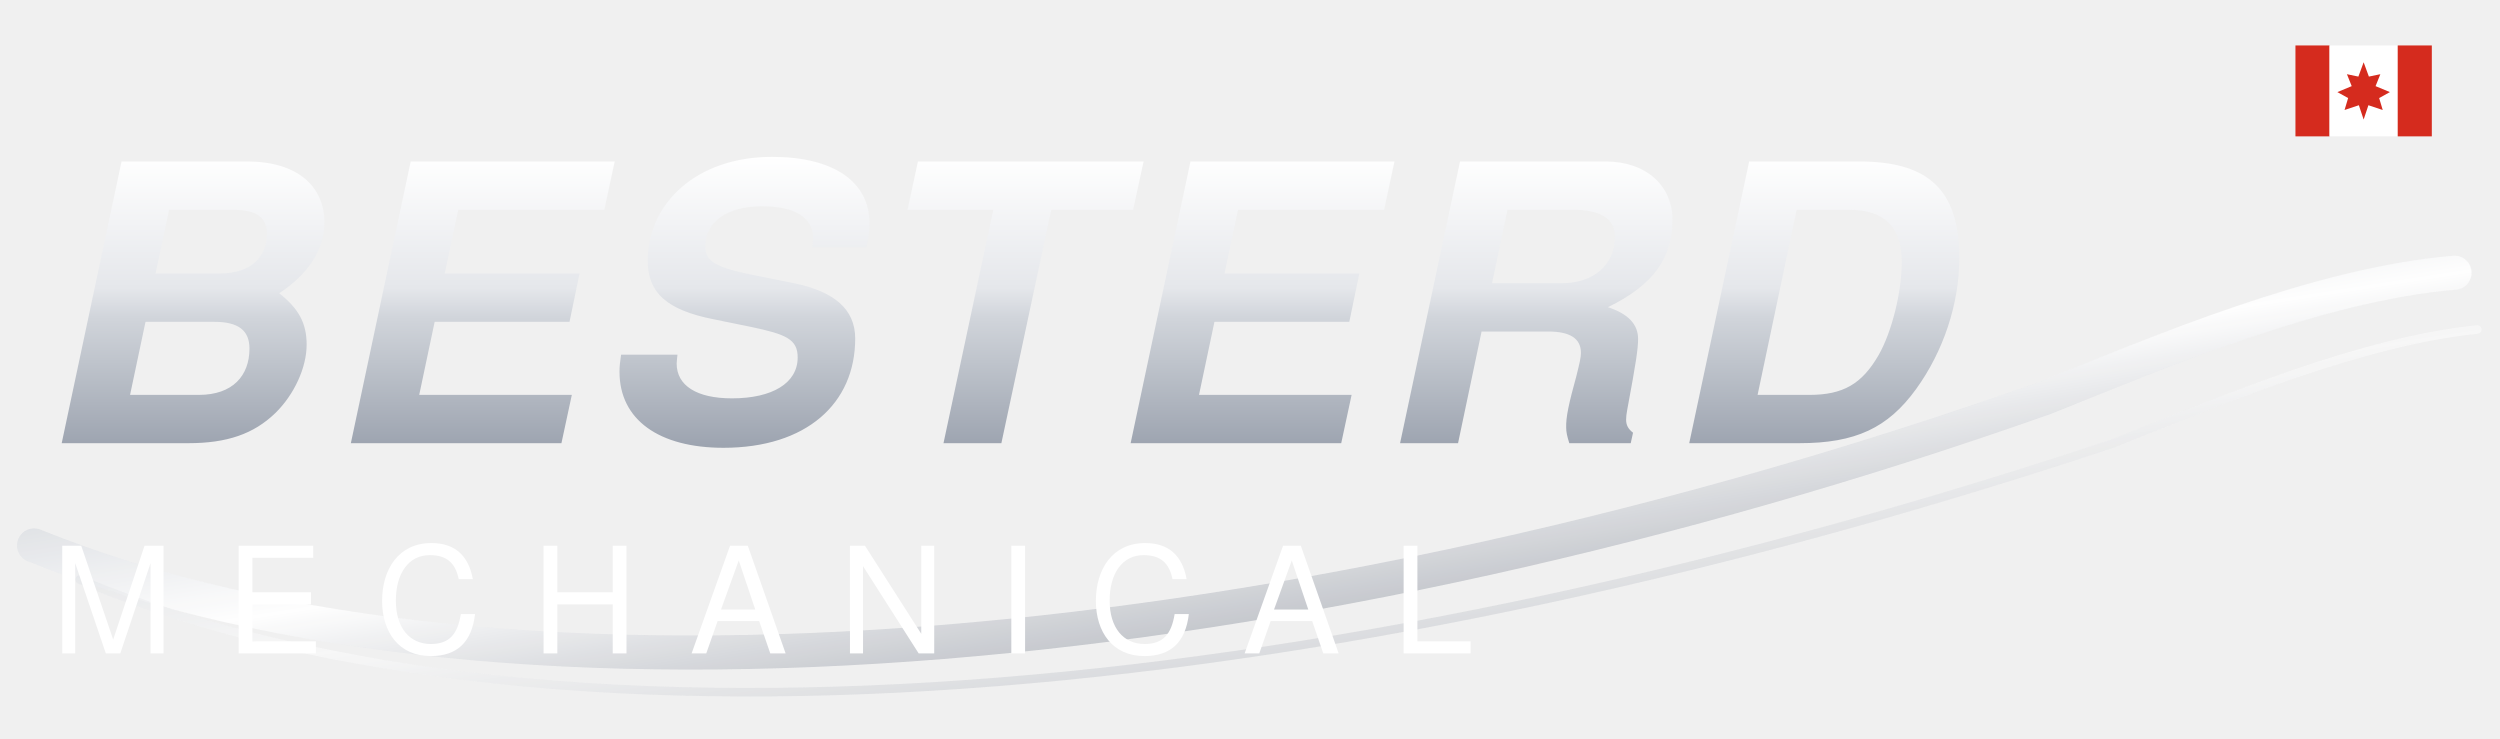
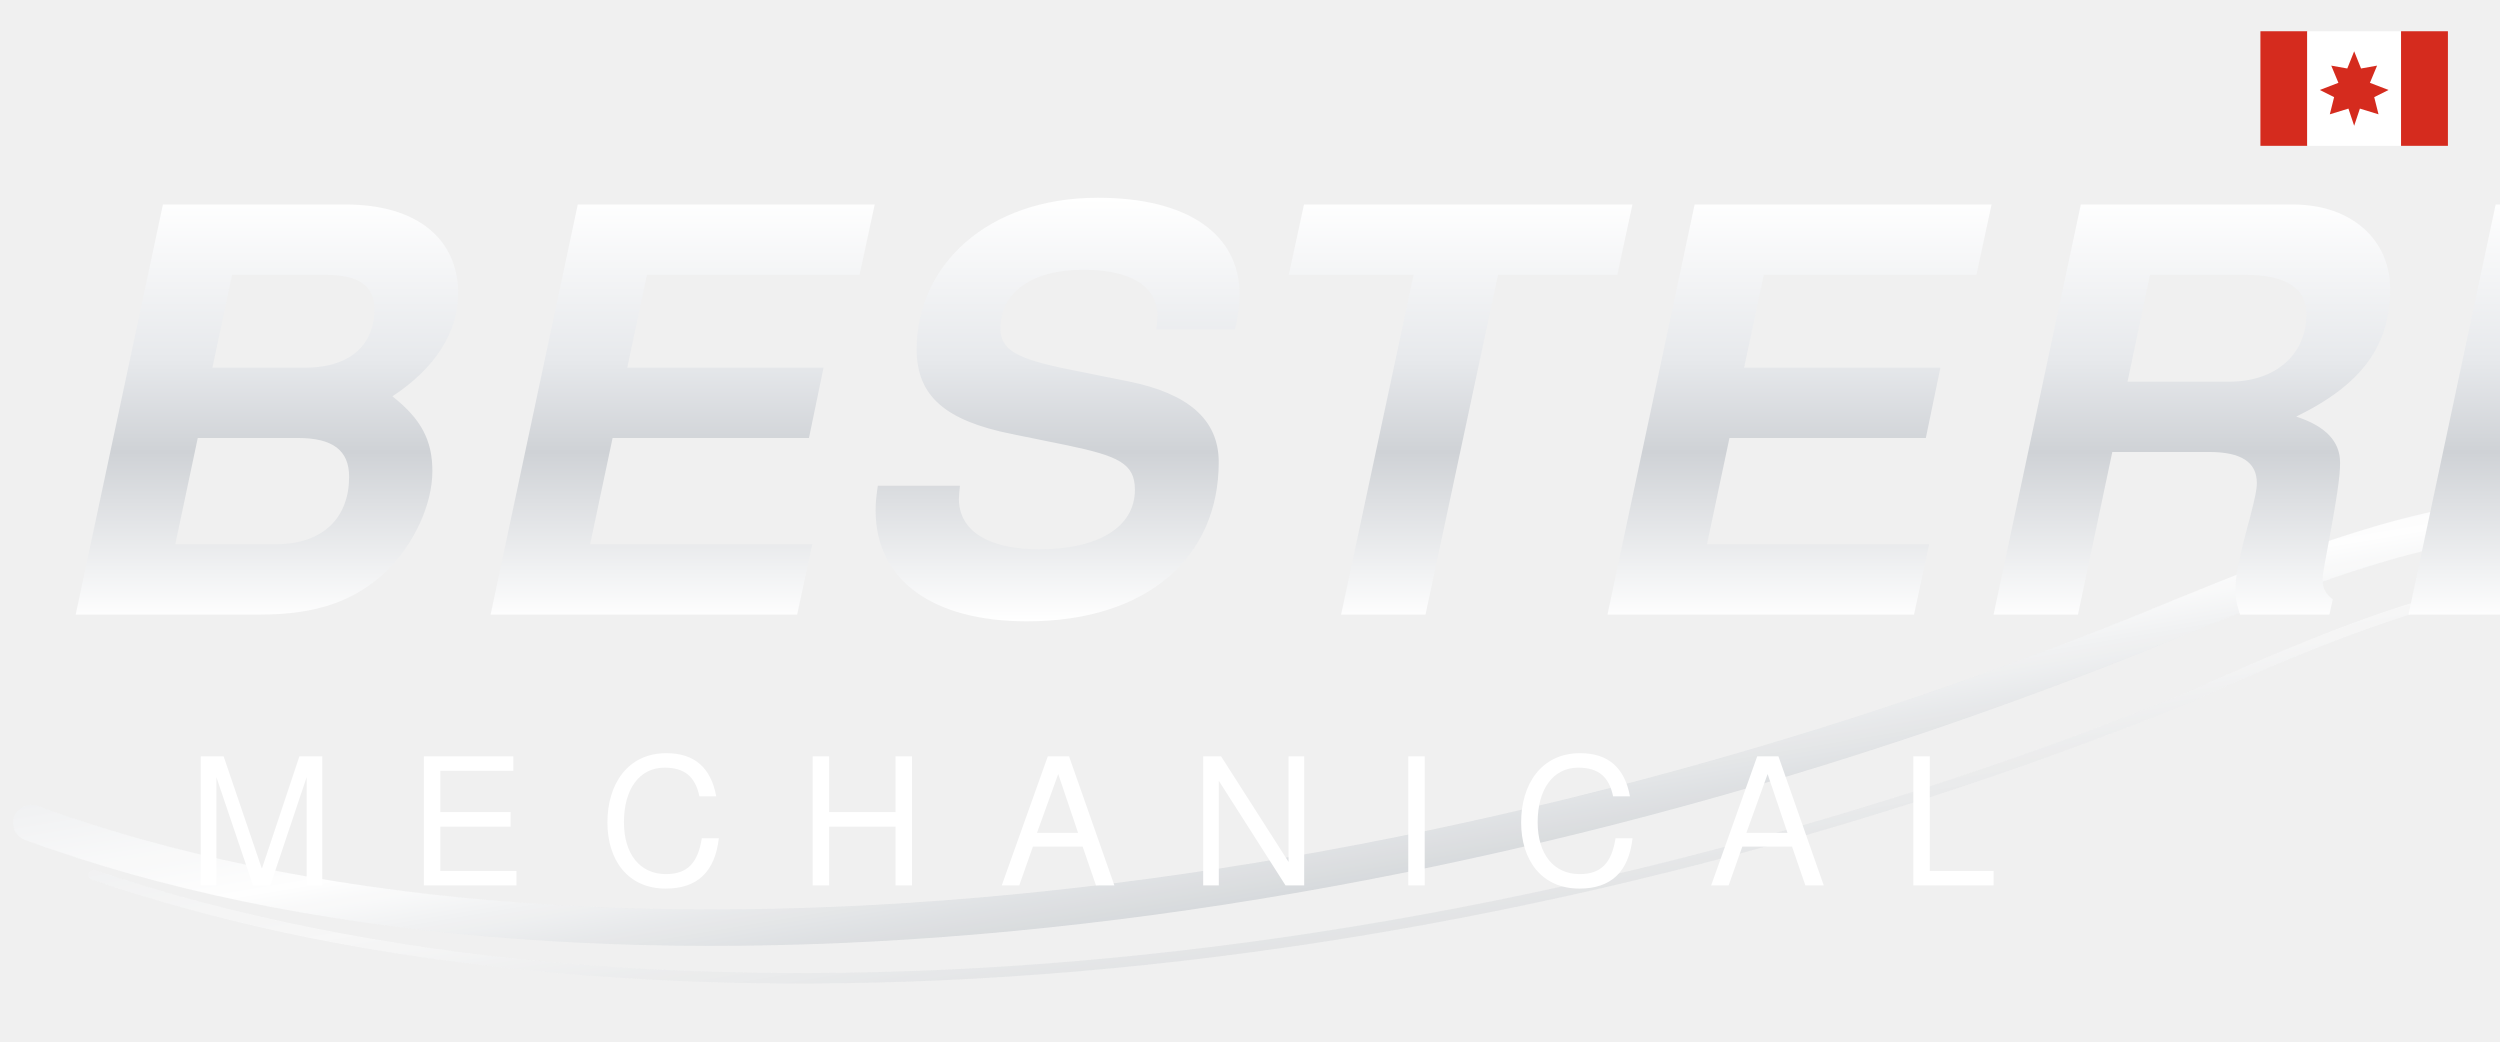
- <svg xmlns="http://www.w3.org/2000/svg" viewBox="0 0 440 130" role="img" aria-label="Besterd Mechanical">
+ <svg xmlns="http://www.w3.org/2000/svg" viewBox="0 0 480 200" role="img" aria-label="Besterd Mechanical">
  <defs>
-     <linearGradient id="chrome-text-l" x1="0" y1="0" x2="0" y2="1">
+     <linearGradient id="bml-chrome" x1="0" y1="0" x2="0" y2="1">
      <stop offset="0%" stop-color="#ffffff" />
-       <stop offset="45%" stop-color="#e5e7eb" />
-       <stop offset="55%" stop-color="#d1d5db" />
-       <stop offset="100%" stop-color="#9ca3af" />
+       <stop offset="38%" stop-color="#e7e9ec" />
+       <stop offset="60%" stop-color="#cfd2d6" />
+       <stop offset="100%" stop-color="#ffffff" />
    </linearGradient>
-     <linearGradient id="swoosh-l" x1="0" y1="0" x2="1" y2="1">
-       <stop offset="0%" stop-color="#9ca3af" />
+     <linearGradient id="bml-swoosh" x1="0" y1="0" x2="1" y2="1">
+       <stop offset="0%" stop-color="#cfd2d6" />
      <stop offset="50%" stop-color="#ffffff" />
-       <stop offset="100%" stop-color="#6b7280" />
+       <stop offset="100%" stop-color="#9aa1a8" />
    </linearGradient>
  </defs>
  <g opacity="0.9">
-     <path d="M 6 96 C 90 130, 230 116, 360 70 C 380 62, 408 50, 432 48" fill="none" stroke="url(#swoosh-l)" stroke-width="6" stroke-linecap="round" />
-     <path d="M 14 102 C 100 138, 240 122, 372 78 C 392 70, 416 60, 436 58" fill="none" stroke="url(#swoosh-l)" stroke-width="1.5" stroke-linecap="round" opacity="0.55" />
+     <path d="M 6 158 C 110 196, 270 178, 410 122 C 432 113, 458 102, 478 100" fill="none" stroke="url(#bml-swoosh)" stroke-width="7" stroke-linecap="round" />
+     <path d="M 18 168 C 124 204, 282 190, 420 134 C 442 124, 462 116, 478 113" fill="none" stroke="url(#bml-swoosh)" stroke-width="2" stroke-linecap="round" opacity="0.55" />
  </g>
-   <g transform="translate(404, 8)">
-     <rect x="0" y="0" width="6" height="16" fill="#d52b1e" />
-     <rect x="6" y="0" width="12" height="16" fill="#ffffff" />
-     <rect x="18" y="0" width="6" height="16" fill="#d52b1e" />
-     <path transform="translate(12 8) scale(0.42)" d="M0,-12 L2.2,-6 L7,-7 L5,-2 L11,0.5 L6.5,3 L8,8 L2,6 L0,12 L-2,6 L-8,8 L-6.5,3 L-11,0.5 L-5,-2 L-7,-7 L-2.2,-6 Z" fill="#d52b1e" />
+   <g transform="translate(434, 6)">
+     <rect x="0" y="0" width="9" height="22" fill="#d52b1e" />
+     <rect x="9" y="0" width="18" height="22" fill="#ffffff" />
+     <rect x="27" y="0" width="9" height="22" fill="#d52b1e" />
+     <path transform="translate(18 11) scale(0.55)" d="M0,-13 L2.4,-7 L8,-8 L5.5,-2 L12,0.5 L7,3 L8.5,9 L2,7 L0,13 L-2,7 L-8.5,9 L-7,3 L-12,0.5 L-5.5,-2 L-8,-8 L-2.4,-7 Z" fill="#d52b1e" />
  </g>
-   <g font-family="'Oswald','Arial Narrow','Helvetica Neue',Impact,sans-serif" font-weight="700" letter-spacing="2">
-     <text x="8" y="78" font-size="68" fill="url(#chrome-text-l)" font-style="italic" textLength="395" lengthAdjust="spacingAndGlyphs">BESTERD</text>
+   <g font-family="'Oswald','Arial Narrow','Helvetica Neue',Impact,sans-serif" font-weight="700" font-style="italic" letter-spacing="2">
+     <text x="10" y="118" font-size="108" fill="url(#bml-chrome)" textLength="418" lengthAdjust="spacingAndGlyphs">BESTERD</text>
  </g>
  <g font-family="'Oswald','Arial Narrow','Helvetica Neue',sans-serif" font-weight="500">
-     <text x="9" y="115" font-size="26" fill="#ffffff" letter-spacing="9" textLength="392" lengthAdjust="spacingAndGlyphs">MECHANICAL</text>
+     <text x="36" y="170" font-size="34" fill="#ffffff" letter-spacing="14" textLength="380" lengthAdjust="spacingAndGlyphs">MECHANICAL</text>
  </g>
</svg>
